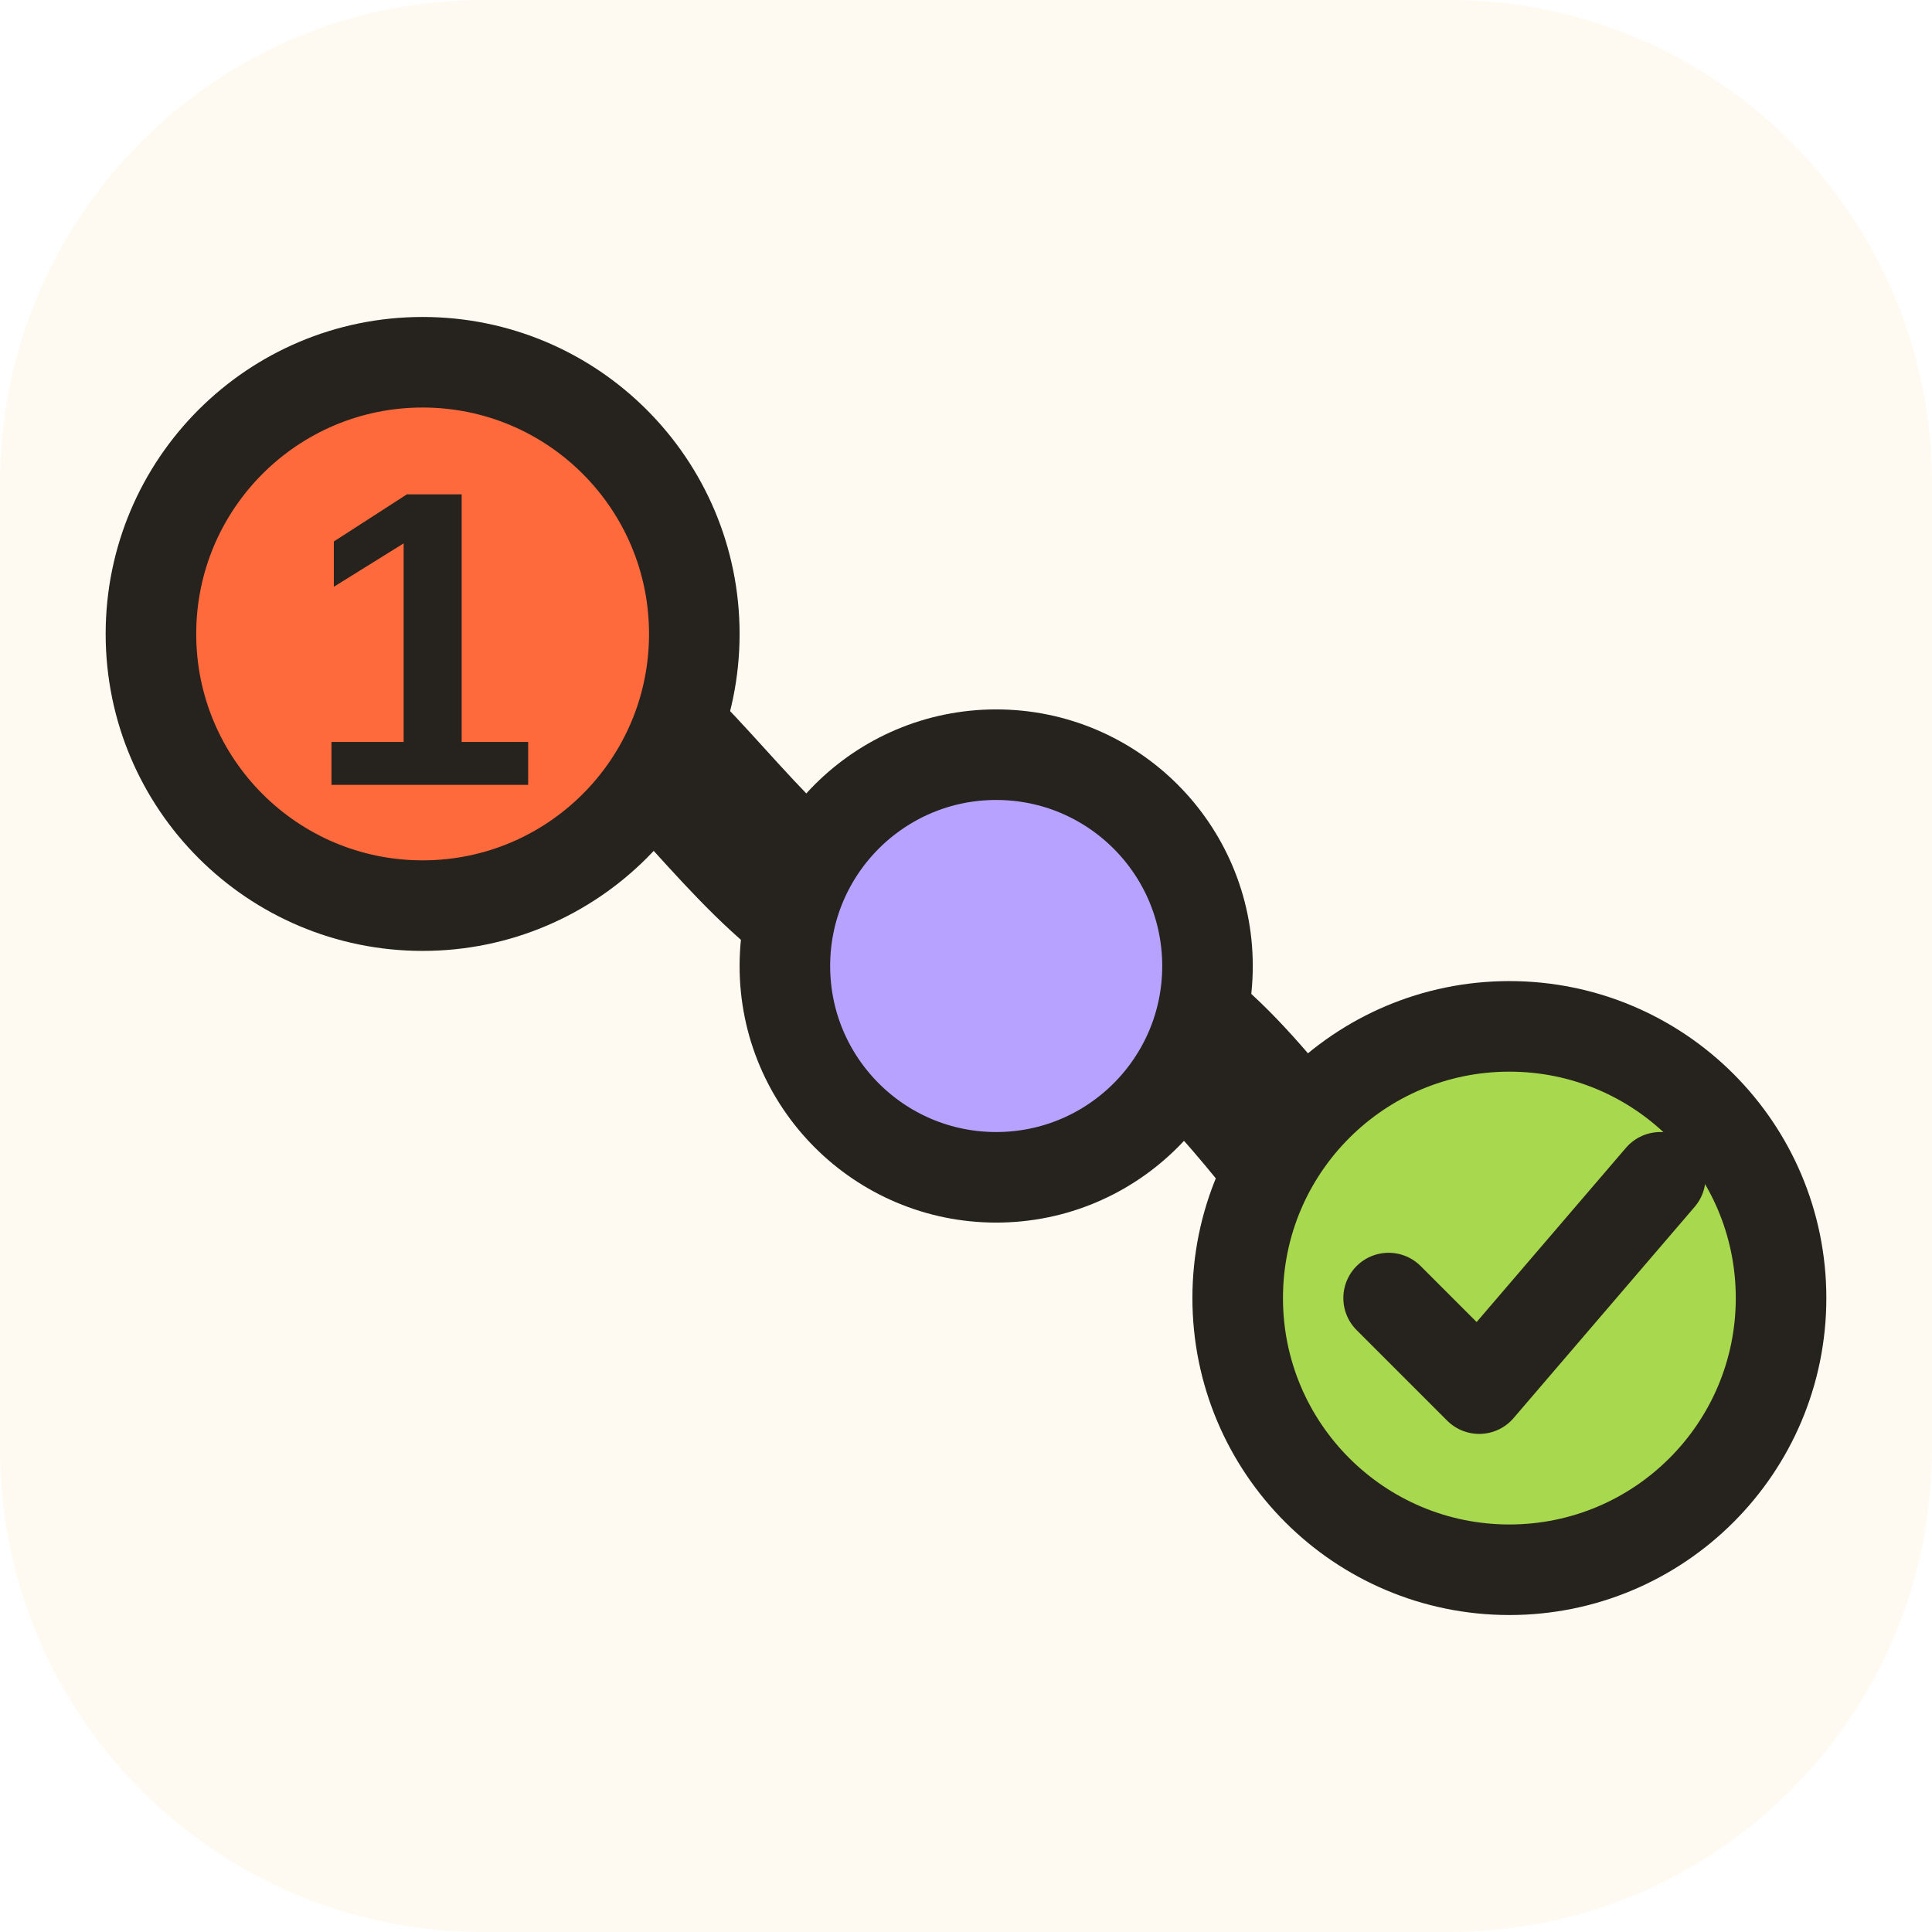
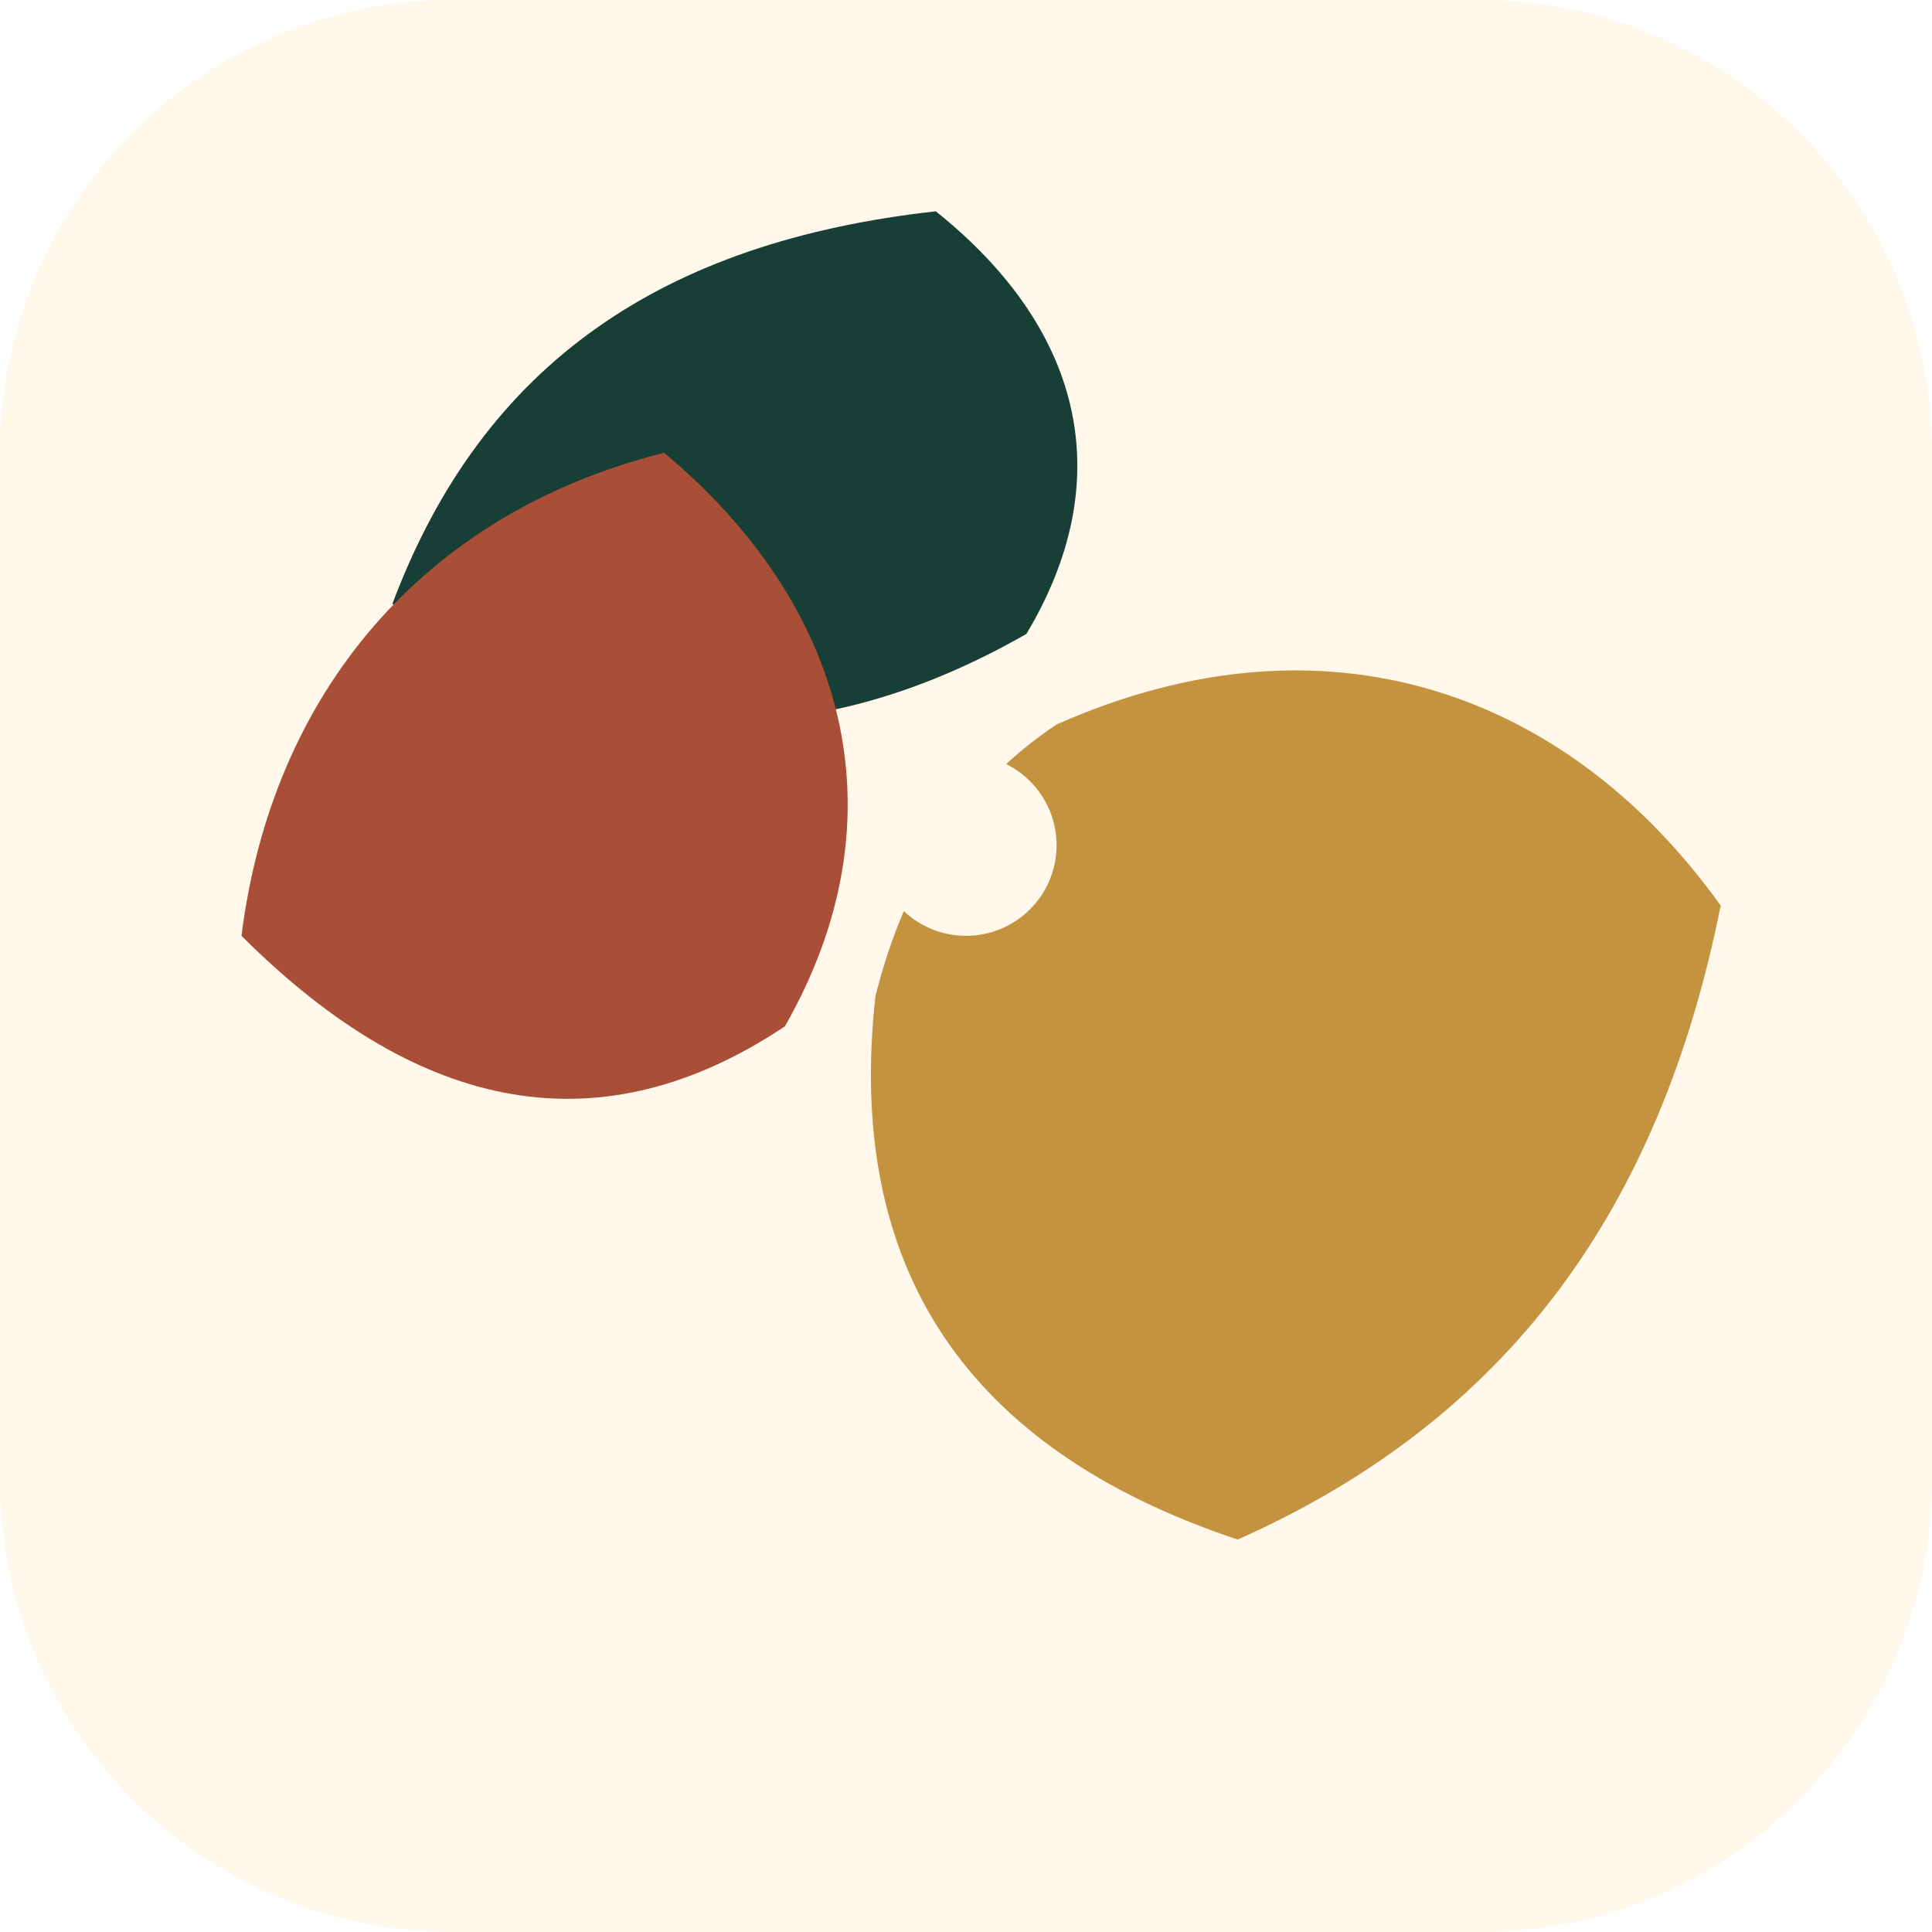
<svg xmlns="http://www.w3.org/2000/svg" viewBox="0 0 64 64" role="img" aria-label="NimCarry">
-   <rect width="64" height="64" rx="16" fill="#fffaf1" />
-   <path d="M14 21 C23 21 24 32 33 32 S43 43 50 43" fill="none" stroke="#26221e" stroke-width="5" stroke-linecap="round" />
-   <circle cx="14" cy="21" r="9" fill="#ff6a3d" stroke="#26221e" stroke-width="3" />
-   <circle cx="33" cy="32" r="7" fill="#b8a2ff" stroke="#26221e" stroke-width="3" />
-   <circle cx="50" cy="43" r="9" fill="#a8d84d" stroke="#26221e" stroke-width="3" />
-   <text x="14" y="26" text-anchor="middle" font-family="Arial, Helvetica, sans-serif" font-size="14" font-weight="900" fill="#26221e">1</text>
-   <path d="M46 43 l3 3 6-7" fill="none" stroke="#26221e" stroke-width="3" stroke-linecap="round" stroke-linejoin="round" />
+   <rect width="64" height="64" rx="15" fill="#fff8eb" />
+   <path d="M31 7c-9 1-15 5-18 13 7 5 14 5 21 1 3-5 2-10-3-14Z" fill="#183f36" />
+   <path d="M8 31c1-8 6-14 14-16 6 5 8 12 4 19-6 4-12 3-18-3Z" fill="#a94f37" />
+   <path d="M35 24c9-4 17-1 22 6-2 10-7 17-16 21-9-3-13-9-12-18 1-4 3-7 6-9Z" fill="#c4933f" />
+   <circle cx="32" cy="28" r="3" fill="#fff8eb" />
</svg>
